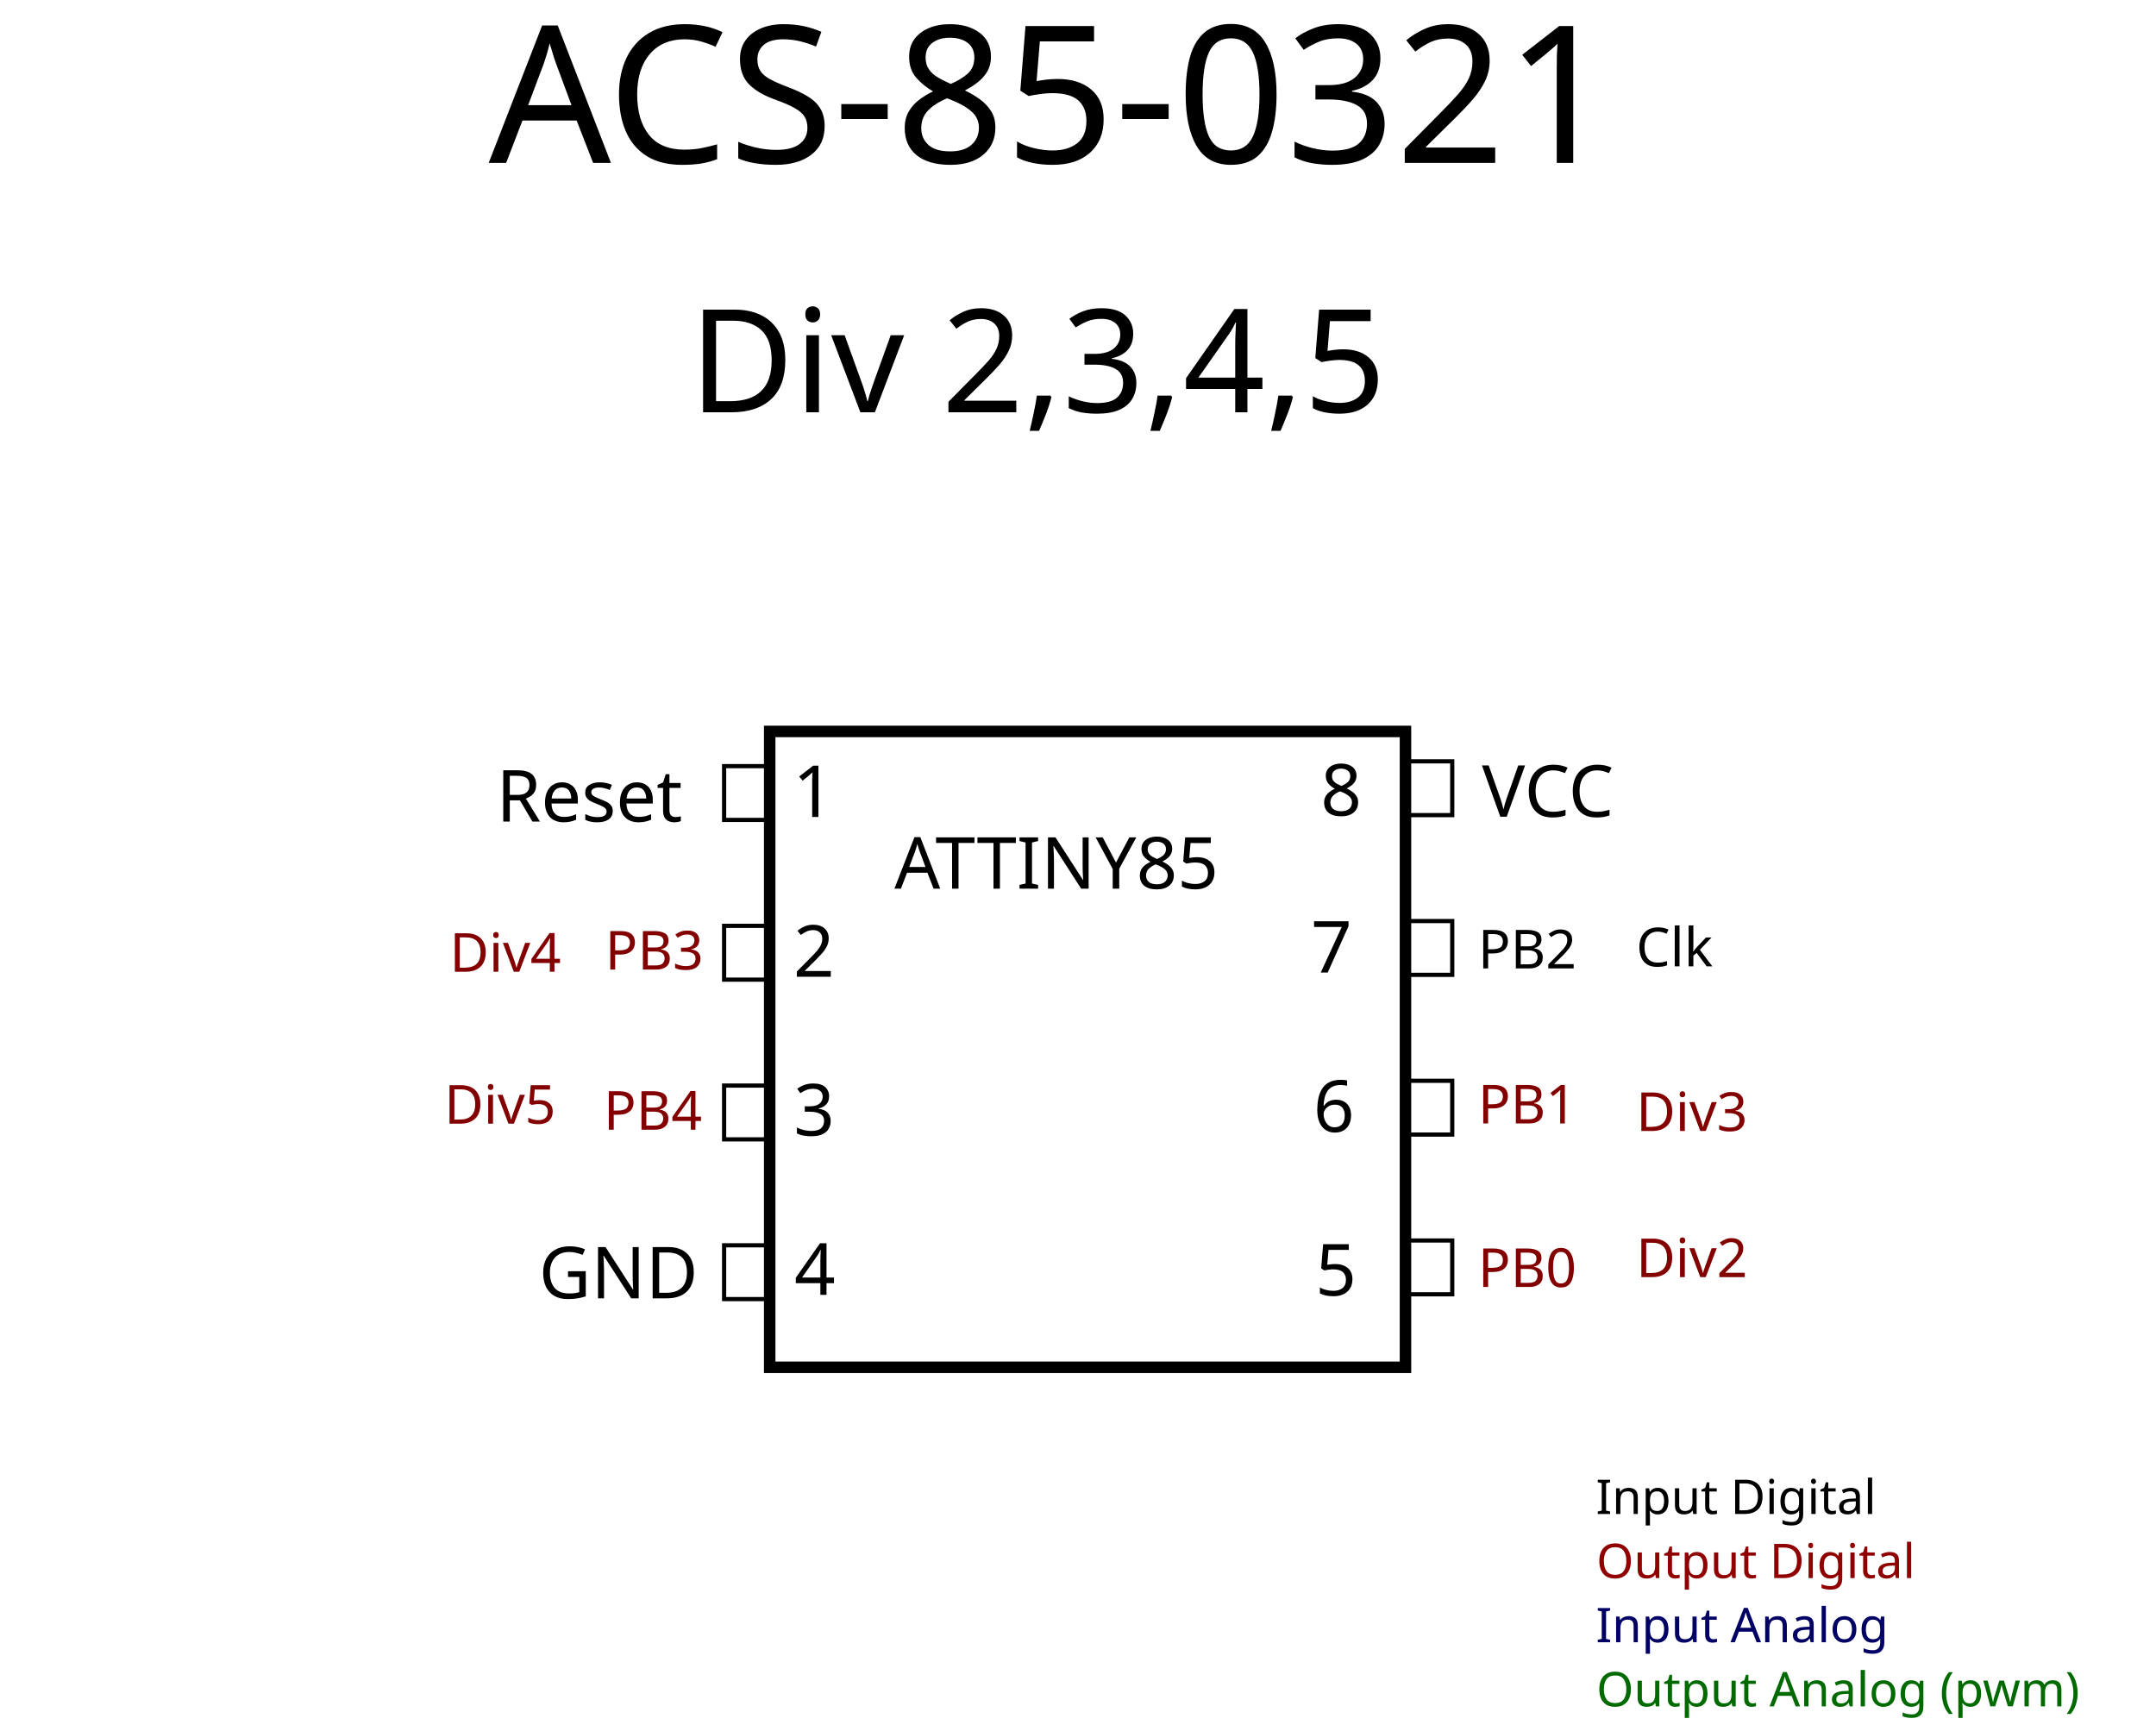
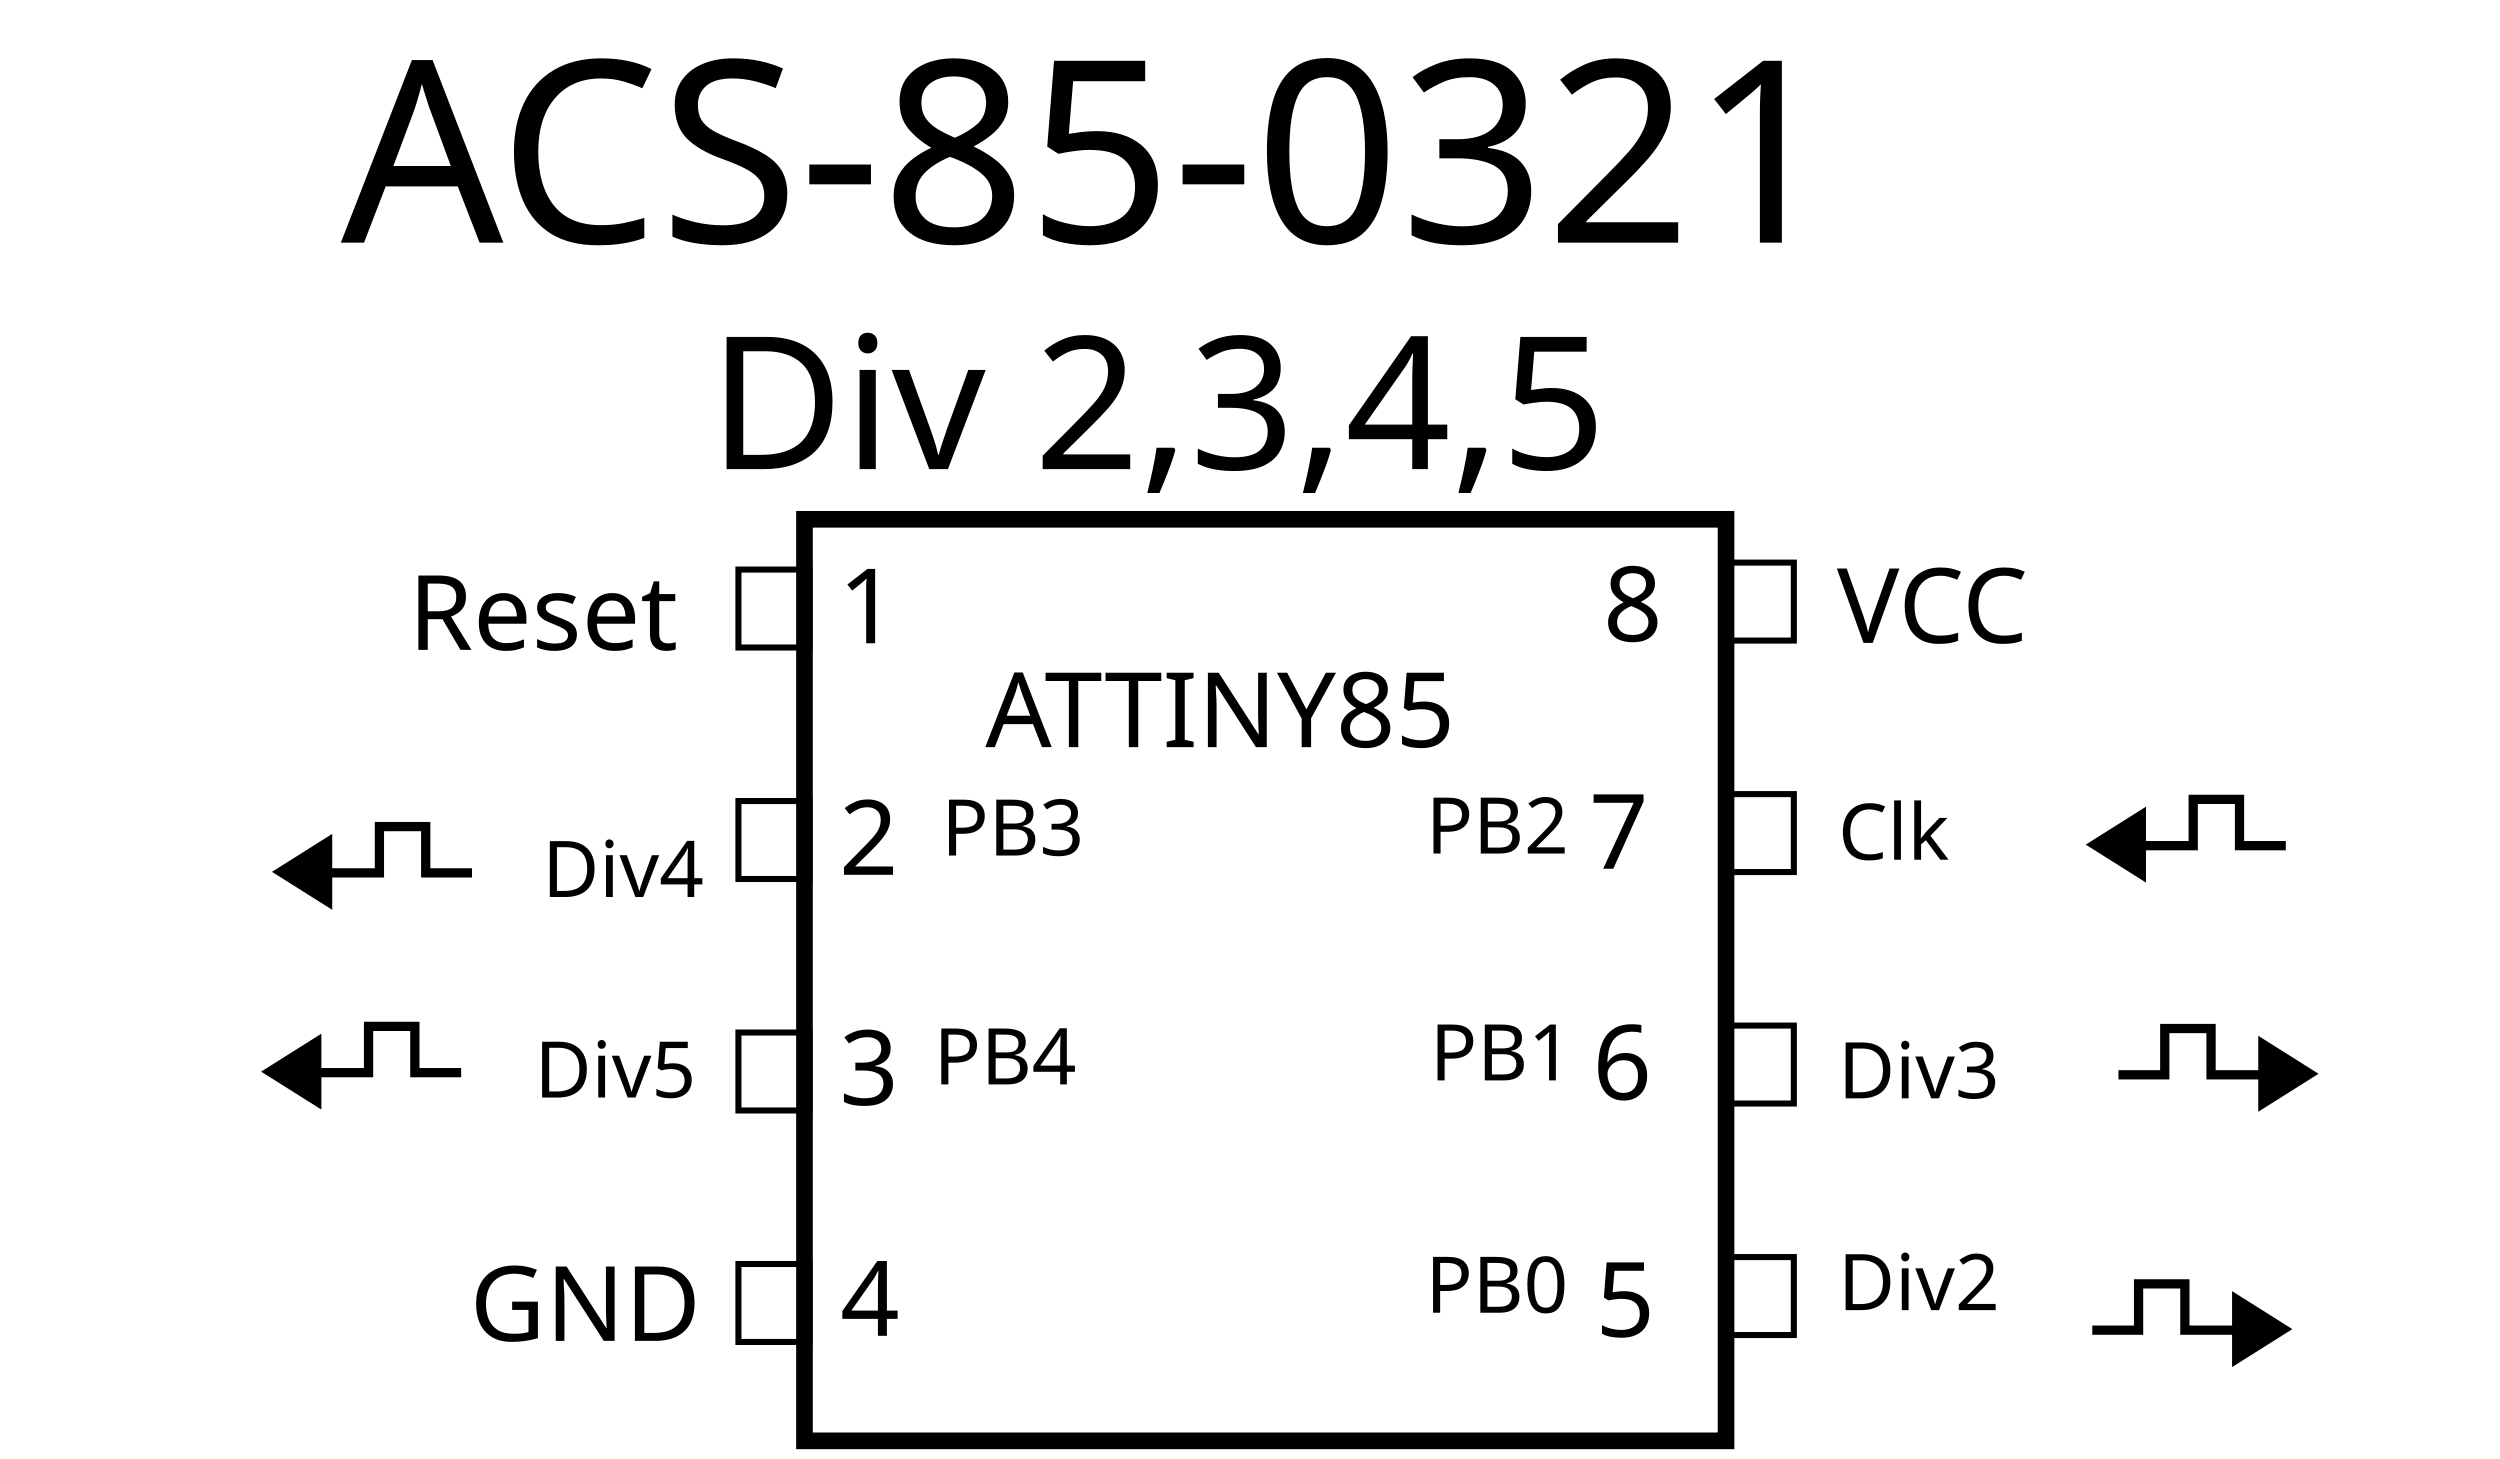
- <svg xmlns="http://www.w3.org/2000/svg" width="5in" height="4in" viewBox="0 0 450 360" id="svg2" version="1.1">
+ <svg xmlns="http://www.w3.org/2000/svg" width="3in" height="1.75in" viewBox="0 0 270 157.5" id="svg2" version="1.1">
  <defs id="defs4" />
-   <g id="layer1" transform="translate(0,-692.3622)">
-     <rect style="fill:none;fill-rule:evenodd;stroke:#000000;stroke-width:2.398;stroke-linecap:butt;stroke-linejoin:miter;stroke-miterlimit:4;stroke-dasharray:none;stroke-opacity:1" id="rect3344" width="132.702" height="132.702" x="160.649" y="845.011" />
-     <text xml:space="preserve" style="font-style:normal;font-weight:normal;font-size:40px;line-height:125%;font-family:sans-serif;letter-spacing:0px;word-spacing:0px;fill:#000000;fill-opacity:1;stroke:none;stroke-width:1px;stroke-linecap:butt;stroke-linejoin:miter;stroke-opacity:1" x="165.49" y="862.862" id="text4146">
-       <tspan id="tspan4148" x="165.49" y="862.862" style="font-size:15px">1</tspan>
-     </text>
-     <text xml:space="preserve" style="font-style:normal;font-weight:normal;font-size:40px;line-height:125%;font-family:sans-serif;letter-spacing:0px;word-spacing:0px;fill:#000000;fill-opacity:1;stroke:none;stroke-width:1px;stroke-linecap:butt;stroke-linejoin:miter;stroke-opacity:1" x="165.607" y="896.206" id="text4146-0">
-       <tspan id="tspan4148-1" x="165.607" y="896.206" style="font-size:15px">2</tspan>
-     </text>
-     <text xml:space="preserve" style="font-style:normal;font-weight:normal;font-size:40px;line-height:125%;font-family:sans-serif;letter-spacing:0px;word-spacing:0px;fill:#000000;fill-opacity:1;stroke:none;stroke-width:1px;stroke-linecap:butt;stroke-linejoin:miter;stroke-opacity:1" x="165.662" y="929.34" id="text4146-7">
-       <tspan id="tspan4148-4" x="165.662" y="929.34" style="font-size:15px">3</tspan>
-     </text>
-     <text xml:space="preserve" style="font-style:normal;font-weight:normal;font-size:40px;line-height:125%;font-family:sans-serif;letter-spacing:0px;word-spacing:0px;fill:#000000;fill-opacity:1;stroke:none;stroke-width:1px;stroke-linecap:butt;stroke-linejoin:miter;stroke-opacity:1" x="165.79" y="962.589" id="text4146-9">
-       <tspan id="tspan4148-8" x="165.79" y="962.589" style="font-size:15px">4</tspan>
-     </text>
-     <text xml:space="preserve" style="font-style:normal;font-weight:normal;font-size:40px;line-height:125%;font-family:sans-serif;letter-spacing:0px;word-spacing:0px;fill:#000000;fill-opacity:1;stroke:none;stroke-width:1px;stroke-linecap:butt;stroke-linejoin:miter;stroke-opacity:1" x="274.556" y="962.723" id="text4146-1">
-       <tspan id="tspan4148-2" x="274.556" y="962.723" style="font-size:15px">5</tspan>
-     </text>
-     <text xml:space="preserve" style="font-style:normal;font-weight:normal;font-size:40px;line-height:125%;font-family:sans-serif;letter-spacing:0px;word-spacing:0px;fill:#000000;fill-opacity:1;stroke:none;stroke-width:1px;stroke-linecap:butt;stroke-linejoin:miter;stroke-opacity:1" x="274.114" y="928.574" id="text4146-2">
-       <tspan id="tspan4148-7" x="274.114" y="928.574" style="font-size:15px">6</tspan>
-     </text>
-     <text xml:space="preserve" style="font-style:normal;font-weight:normal;font-size:40px;line-height:125%;font-family:sans-serif;letter-spacing:0px;word-spacing:0px;fill:#000000;fill-opacity:1;stroke:none;stroke-width:1px;stroke-linecap:butt;stroke-linejoin:miter;stroke-opacity:1" x="273.618" y="895.333" id="text4146-8">
-       <tspan id="tspan4148-3" x="273.618" y="895.333" style="font-size:15px">7</tspan>
-     </text>
-     <text xml:space="preserve" style="font-style:normal;font-weight:normal;font-size:40px;line-height:125%;font-family:sans-serif;letter-spacing:0px;word-spacing:0px;fill:#000000;fill-opacity:1;stroke:none;stroke-width:1px;stroke-linecap:butt;stroke-linejoin:miter;stroke-opacity:1" x="275.64" y="862.569" id="text4146-8-5">
-       <tspan id="tspan4148-3-6" x="275.64" y="862.569" style="font-size:15px">8</tspan>
-     </text>
-     <text xml:space="preserve" style="font-style:normal;font-weight:normal;font-size:40px;line-height:125%;font-family:sans-serif;letter-spacing:0px;word-spacing:0px;fill:#000000;fill-opacity:1;stroke:none;stroke-width:1px;stroke-linecap:butt;stroke-linejoin:miter;stroke-opacity:1" x="102" y="726.362" id="text4262">
-       <tspan id="tspan4264" x="102" y="726.362">ACS-85-0321</tspan>
-     </text>
-     <rect style="fill:none;fill-opacity:1;stroke:#000000;stroke-width:0.875;stroke-miterlimit:4;stroke-dasharray:none;stroke-opacity:1" id="rect4266" width="10.225" height="11.225" x="151.137" y="852.25" />
-     <rect style="fill:none;fill-opacity:1;stroke:#000000;stroke-width:0.875;stroke-miterlimit:4;stroke-dasharray:none;stroke-opacity:1" id="rect4266-7-9-4" width="10.225" height="11.225" x="151.137" y="952.25" />
-     <rect style="fill:none;fill-opacity:1;stroke:#000000;stroke-width:0.875;stroke-miterlimit:4;stroke-dasharray:none;stroke-opacity:1" id="rect4266-7-9-45" width="10.225" height="11.225" x="151.137" y="918.916" />
-     <rect style="fill:none;fill-opacity:1;stroke:#000000;stroke-width:0.875;stroke-miterlimit:4;stroke-dasharray:none;stroke-opacity:1" id="rect4266-7-9-5" width="10.225" height="11.225" x="151.137" y="885.583" />
-     <rect style="fill:none;fill-opacity:1;stroke:#000000;stroke-width:0.875;stroke-miterlimit:4;stroke-dasharray:none;stroke-opacity:1" id="rect4266-5" width="10.225" height="11.225" x="292.887" y="851.25" />
-     <rect style="fill:none;fill-opacity:1;stroke:#000000;stroke-width:0.875;stroke-miterlimit:4;stroke-dasharray:none;stroke-opacity:1" id="rect4266-7-9-4-4" width="10.225" height="11.225" x="292.887" y="951.25" />
-     <rect style="fill:none;fill-opacity:1;stroke:#000000;stroke-width:0.875;stroke-miterlimit:4;stroke-dasharray:none;stroke-opacity:1" id="rect4266-7-9-45-1" width="10.225" height="11.225" x="292.887" y="917.916" />
-     <rect style="fill:none;fill-opacity:1;stroke:#000000;stroke-width:0.875;stroke-miterlimit:4;stroke-dasharray:none;stroke-opacity:1" id="rect4266-7-9-5-8" width="10.225" height="11.225" x="292.887" y="884.583" />
-     <text xml:space="preserve" style="font-style:normal;font-weight:normal;font-size:40px;line-height:125%;font-family:sans-serif;letter-spacing:0px;word-spacing:0px;fill:#000000;fill-opacity:1;stroke:none;stroke-width:1px;stroke-linecap:butt;stroke-linejoin:miter;stroke-opacity:1" x="186.684" y="877.815" id="text4146-7-22">
-       <tspan id="tspan4148-4-3" x="186.684" y="877.815" style="font-size:15px">ATTINY85</tspan>
-     </text>
-     <text xml:space="preserve" style="font-style:normal;font-weight:normal;font-size:40px;line-height:125%;font-family:sans-serif;letter-spacing:0px;word-spacing:0px;fill:#000000;fill-opacity:1;stroke:none;stroke-width:1px;stroke-linecap:butt;stroke-linejoin:miter;stroke-opacity:1" x="112.45" y="963.315" id="text4146-7-22-4">
-       <tspan id="tspan4148-4-3-8" x="112.45" y="963.315" style="font-size:15px">GND</tspan>
-     </text>
-     <text xml:space="preserve" style="font-style:normal;font-weight:normal;font-size:40px;line-height:125%;font-family:sans-serif;letter-spacing:0px;word-spacing:0px;fill:#000000;fill-opacity:1;stroke:none;stroke-width:1px;stroke-linecap:butt;stroke-linejoin:miter;stroke-opacity:1" x="309.314" y="862.808" id="text4146-7-22-4-9">
-       <tspan id="tspan4148-4-3-8-0" x="309.314" y="862.808" style="font-size:15px">VCC</tspan>
-     </text>
-     <text xml:space="preserve" style="font-style:normal;font-weight:normal;font-size:40px;line-height:125%;font-family:sans-serif;letter-spacing:0px;word-spacing:0px;fill:#000000;fill-opacity:1;stroke:none;stroke-width:1px;stroke-linecap:butt;stroke-linejoin:miter;stroke-opacity:1" x="103.59" y="863.815" id="text4146-7-22-4-9-0">
-       <tspan id="tspan4148-4-3-8-0-8" x="103.59" y="863.815" style="font-size:15px">Reset</tspan>
-     </text>
-     <text xml:space="preserve" style="font-style:normal;font-weight:normal;font-size:40px;line-height:125%;font-family:sans-serif;letter-spacing:0px;word-spacing:0px;fill:#820000;fill-opacity:1;stroke:none;stroke-width:1px;stroke-linecap:butt;stroke-linejoin:miter;stroke-opacity:1;" x="308.494" y="926.815" id="text4146-7-22-4-9-2">
-       <tspan id="tspan4148-4-3-8-0-2" x="308.494" y="926.815" style="font-size:11.25px;fill:#820000;fill-opacity:1;">PB1</tspan>
-     </text>
-     <text xml:space="preserve" style="font-style:normal;font-weight:normal;font-size:40px;line-height:125%;font-family:sans-serif;letter-spacing:0px;word-spacing:0px;fill:#820000;fill-opacity:1;stroke:none;stroke-width:1px;stroke-linecap:butt;stroke-linejoin:miter;stroke-opacity:1;" x="308.494" y="960.949" id="text4146-7-22-4-9-2-4">
-       <tspan id="tspan4148-4-3-8-0-2-5" x="308.494" y="960.949" style="font-size:11.25px;fill:#820000;fill-opacity:1;">PB0</tspan>
-     </text>
-     <text xml:space="preserve" style="font-style:normal;font-weight:normal;font-size:40px;line-height:125%;font-family:sans-serif;letter-spacing:0px;word-spacing:0px;fill:#000000;fill-opacity:1;stroke:none;stroke-width:1px;stroke-linecap:butt;stroke-linejoin:miter;stroke-opacity:1" x="308.494" y="894.466" id="text4146-7-22-4-9-2-7">
-       <tspan id="tspan4148-4-3-8-0-2-2" x="308.494" y="894.466" style="font-size:11.25px">PB2</tspan>
-     </text>
-     <text xml:space="preserve" style="font-style:normal;font-weight:normal;font-size:40px;line-height:125%;font-family:sans-serif;letter-spacing:0px;word-spacing:0px;fill:#820000;fill-opacity:1;stroke:none;stroke-width:1px;stroke-linecap:butt;stroke-linejoin:miter;stroke-opacity:1" x="125.989" y="928.123" id="text4146-7-22-4-9-2-7-7">
-       <tspan id="tspan4148-4-3-8-0-2-2-3" x="125.989" y="928.123" style="font-size:11.25px;fill:#820000;fill-opacity:1">PB4</tspan>
-     </text>
-     <flowRoot xml:space="preserve" id="flowRoot4541" style="fill:black;stroke:none;stroke-opacity:1;stroke-width:1px;stroke-linejoin:miter;stroke-linecap:butt;fill-opacity:1;font-family:sans-serif;font-style:normal;font-weight:normal;font-size:40px;line-height:125%;letter-spacing:0px;word-spacing:0px">
+   <g id="layer1" transform="translate(0,-894.8622)">
+     <flowRoot xml:space="preserve" id="flowRoot4541" style="font-style:normal;font-weight:normal;font-size:40px;line-height:125%;font-family:sans-serif;letter-spacing:0px;word-spacing:0px;fill:#000000;fill-opacity:1;stroke:none;stroke-width:1px;stroke-linecap:butt;stroke-linejoin:miter;stroke-opacity:1">
      <flowRegion id="flowRegion4543">
        <rect id="rect4545" width="28" height="54" x="91.5" y="267.5" />
      </flowRegion>
      <flowPara id="flowPara4547" />
    </flowRoot>
-     <text xml:space="preserve" style="font-style:normal;font-weight:normal;font-size:40px;line-height:125%;font-family:sans-serif;letter-spacing:0px;word-spacing:0px;fill:#820000;fill-opacity:1;stroke:none;stroke-width:1px;stroke-linecap:butt;stroke-linejoin:miter;stroke-opacity:1" x="126.291" y="894.701" id="text4146-7-22-4-9-2-7-7-0-2">
-       <tspan id="tspan4148-4-3-8-0-2-2-3-8-3" x="126.291" y="894.701" style="font-size:11.25px;fill:#820000;fill-opacity:1">PB3</tspan>
-     </text>
-     <text xml:space="preserve" style="font-style:normal;font-weight:normal;font-size:10px;line-height:125%;font-family:sans-serif;letter-spacing:0px;word-spacing:0px;fill:#910000;fill-opacity:1;stroke:none;stroke-width:1px;stroke-linecap:butt;stroke-linejoin:miter;stroke-opacity:1" x="333.201" y="1021.705" id="text4146-7-22-4-9-2-7-7-0-2-9-5">
-       <tspan id="tspan4148-4-3-8-0-2-2-3-8-3-46-5" x="333.201" y="1021.705" style="font-size:10px;fill:#910000;fill-opacity:1">Output Digital</tspan>
-     </text>
-     <text xml:space="preserve" style="font-style:normal;font-weight:normal;font-size:10px;line-height:125%;font-family:sans-serif;letter-spacing:0px;word-spacing:0px;fill:#000000;fill-opacity:1;stroke:none;stroke-width:1px;stroke-linecap:butt;stroke-linejoin:miter;stroke-opacity:1" x="333.08" y="1008.32" id="text4146-7-22-4-9-2-7-7-0-2-9-5-9">
-       <tspan id="tspan4148-4-3-8-0-2-2-3-8-3-46-5-5" x="333.08" y="1008.32" style="font-size:10px">Input Digital</tspan>
-     </text>
-     <text xml:space="preserve" style="font-style:normal;font-weight:normal;font-size:10px;line-height:125%;font-family:sans-serif;letter-spacing:0px;word-spacing:0px;fill:#000065;fill-opacity:1;stroke:none;stroke-width:1px;stroke-linecap:butt;stroke-linejoin:miter;stroke-opacity:1" x="333.08" y="1035.09" id="text4146-7-22-4-9-2-7-7-0-2-9-5-5">
-       <tspan id="tspan4148-4-3-8-0-2-2-3-8-3-46-5-3" x="333.08" y="1035.09" style="font-size:10px;fill:#000065;fill-opacity:1">Input Analog</tspan>
-     </text>
-     <text xml:space="preserve" style="font-style:normal;font-weight:normal;font-size:10px;line-height:125%;font-family:sans-serif;letter-spacing:0px;word-spacing:0px;fill:#006900;fill-opacity:1;stroke:none;stroke-width:1px;stroke-linecap:butt;stroke-linejoin:miter;stroke-opacity:1" x="333.201" y="1048.474" id="text4146-7-22-4-9-2-7-7-0-2-9-5-5-7">
-       <tspan id="tspan4148-4-3-8-0-2-2-3-8-3-46-5-3-6" x="333.201" y="1048.474" style="font-size:10px;fill:#006900;fill-opacity:1">Output Analog (pwm)</tspan>
-     </text>
-     <text xml:space="preserve" style="font-style:normal;font-weight:normal;font-size:40px;line-height:125%;font-family:sans-serif;letter-spacing:0px;word-spacing:0px;fill:#820000;fill-opacity:1;stroke:none;stroke-width:1px;stroke-linecap:butt;stroke-linejoin:miter;stroke-opacity:1" x="93.846" y="895.163" id="text4146-7-22-4-9-2-7-7-0-2-8">
-       <tspan id="tspan4148-4-3-8-0-2-2-3-8-3-3" x="93.846" y="895.163" style="font-size:11.25px;fill:#820000;fill-opacity:1">Div4</tspan>
-     </text>
-     <text xml:space="preserve" style="font-style:normal;font-weight:normal;font-size:40px;line-height:125%;font-family:sans-serif;letter-spacing:0px;word-spacing:0px;fill:#820000;fill-opacity:1;stroke:none;stroke-width:1px;stroke-linecap:butt;stroke-linejoin:miter;stroke-opacity:1" x="92.731" y="926.87" id="text4146-7-22-4-9-2-7-7-0-2-8-2">
-       <tspan id="tspan4148-4-3-8-0-2-2-3-8-3-3-5" x="92.731" y="926.87" style="font-size:11.25px;fill:#820000;fill-opacity:1">Div5</tspan>
-     </text>
-     <text xml:space="preserve" style="font-style:normal;font-weight:normal;font-size:40px;line-height:125%;font-family:sans-serif;letter-spacing:0px;word-spacing:0px;fill:#000000;fill-opacity:1;stroke:none;stroke-width:1px;stroke-linecap:butt;stroke-linejoin:miter;stroke-opacity:1" x="341.489" y="894.037" id="text4146-7-22-4-9-2-7-5">
-       <tspan id="tspan4148-4-3-8-0-2-2-1" x="341.489" y="894.037" style="font-size:11.25px">Clk</tspan>
-     </text>
-     <text xml:space="preserve" style="font-style:normal;font-weight:normal;font-size:40px;line-height:125%;font-family:sans-serif;letter-spacing:0px;word-spacing:0px;fill:#820000;fill-opacity:1;stroke:none;stroke-width:1px;stroke-linecap:butt;stroke-linejoin:miter;stroke-opacity:1" x="341.489" y="928.394" id="text4146-7-22-4-9-2-7-5-0">
-       <tspan id="tspan4148-4-3-8-0-2-2-1-9" x="341.489" y="928.394" style="font-size:11.25px;fill:#820000;fill-opacity:1">Div3</tspan>
-     </text>
-     <text xml:space="preserve" style="font-style:normal;font-weight:normal;font-size:40px;line-height:125%;font-family:sans-serif;letter-spacing:0px;word-spacing:0px;fill:#820000;fill-opacity:1;stroke:none;stroke-width:1px;stroke-linecap:butt;stroke-linejoin:miter;stroke-opacity:1" x="341.489" y="958.894" id="text4146-7-22-4-9-2-7-5-8">
-       <tspan id="tspan4148-4-3-8-0-2-2-1-8" x="341.489" y="958.894" style="font-size:11.25px;fill:#820000;fill-opacity:1">Div2</tspan>
-     </text>
-     <flowRoot xml:space="preserve" id="flowRoot4280" style="fill:black;stroke:none;stroke-opacity:1;stroke-width:1px;stroke-linejoin:miter;stroke-linecap:butt;fill-opacity:1;font-family:sans-serif;font-style:normal;font-weight:normal;font-size:40px;line-height:125%;letter-spacing:0px;word-spacing:0px">
+     <flowRoot xml:space="preserve" id="flowRoot4280" style="font-style:normal;font-weight:normal;font-size:40px;line-height:125%;font-family:sans-serif;letter-spacing:0px;word-spacing:0px;fill:#000000;fill-opacity:1;stroke:none;stroke-width:1px;stroke-linecap:butt;stroke-linejoin:miter;stroke-opacity:1">
      <flowRegion id="flowRegion4282">
        <rect id="rect4284" width="63" height="44" x="228" y="104.5" />
      </flowRegion>
      <flowPara id="flowPara4286" />
    </flowRoot>
-     <text xml:space="preserve" style="font-style:normal;font-weight:normal;font-size:40px;line-height:125%;font-family:sans-serif;letter-spacing:0px;word-spacing:0px;fill:#000000;fill-opacity:1;stroke:none;stroke-width:1px;stroke-linecap:butt;stroke-linejoin:miter;stroke-opacity:1" x="143.844" y="778.404" id="text4262-9">
-       <tspan id="tspan4264-1" x="143.844" y="778.404" style="font-size:30px">Div 2,3,4,5</tspan>
+     <rect style="fill:none;fill-rule:evenodd;stroke:#000000;stroke-width:1.798;stroke-linecap:butt;stroke-linejoin:miter;stroke-miterlimit:4;stroke-dasharray:none;stroke-opacity:1" id="rect3344-9" width="99.527" height="99.527" x="86.884" y="950.946" />
+     <text xml:space="preserve" style="font-style:normal;font-weight:normal;font-size:30px;line-height:125%;font-family:sans-serif;letter-spacing:0px;word-spacing:0px;fill:#000000;fill-opacity:1;stroke:none;stroke-width:1px;stroke-linecap:butt;stroke-linejoin:miter;stroke-opacity:1" x="90.515" y="964.334" id="text4146-03">
+       <tspan id="tspan4148-80" x="90.515" y="964.334" style="font-size:11.25px">1</tspan>
    </text>
+     <text xml:space="preserve" style="font-style:normal;font-weight:normal;font-size:30px;line-height:125%;font-family:sans-serif;letter-spacing:0px;word-spacing:0px;fill:#000000;fill-opacity:1;stroke:none;stroke-width:1px;stroke-linecap:butt;stroke-linejoin:miter;stroke-opacity:1" x="90.603" y="989.342" id="text4146-0-7">
+       <tspan id="tspan4148-1-3" x="90.603" y="989.342" style="font-size:11.25px">2</tspan>
+     </text>
+     <text xml:space="preserve" style="font-style:normal;font-weight:normal;font-size:30px;line-height:125%;font-family:sans-serif;letter-spacing:0px;word-spacing:0px;fill:#000000;fill-opacity:1;stroke:none;stroke-width:1px;stroke-linecap:butt;stroke-linejoin:miter;stroke-opacity:1" x="90.644" y="1014.193" id="text4146-7-4">
+       <tspan id="tspan4148-4-9" x="90.644" y="1014.193" style="font-size:11.25px">3</tspan>
+     </text>
+     <text xml:space="preserve" style="font-style:normal;font-weight:normal;font-size:30px;line-height:125%;font-family:sans-serif;letter-spacing:0px;word-spacing:0px;fill:#000000;fill-opacity:1;stroke:none;stroke-width:1px;stroke-linecap:butt;stroke-linejoin:miter;stroke-opacity:1" x="90.74" y="1039.129" id="text4146-9-4">
+       <tspan id="tspan4148-8-5" x="90.74" y="1039.129" style="font-size:11.25px">4</tspan>
+     </text>
+     <text xml:space="preserve" style="font-style:normal;font-weight:normal;font-size:30px;line-height:125%;font-family:sans-serif;letter-spacing:0px;word-spacing:0px;fill:#000000;fill-opacity:1;stroke:none;stroke-width:1px;stroke-linecap:butt;stroke-linejoin:miter;stroke-opacity:1" x="172.314" y="1039.23" id="text4146-1-0">
+       <tspan id="tspan4148-2-8" x="172.314" y="1039.23" style="font-size:11.25px">5</tspan>
+     </text>
+     <text xml:space="preserve" style="font-style:normal;font-weight:normal;font-size:30px;line-height:125%;font-family:sans-serif;letter-spacing:0px;word-spacing:0px;fill:#000000;fill-opacity:1;stroke:none;stroke-width:1px;stroke-linecap:butt;stroke-linejoin:miter;stroke-opacity:1" x="171.983" y="1013.618" id="text4146-2-5">
+       <tspan id="tspan4148-7-3" x="171.983" y="1013.618" style="font-size:11.25px">6</tspan>
+     </text>
+     <text xml:space="preserve" style="font-style:normal;font-weight:normal;font-size:30px;line-height:125%;font-family:sans-serif;letter-spacing:0px;word-spacing:0px;fill:#000000;fill-opacity:1;stroke:none;stroke-width:1px;stroke-linecap:butt;stroke-linejoin:miter;stroke-opacity:1" x="171.611" y="988.688" id="text4146-8-7">
+       <tspan id="tspan4148-3-3" x="171.611" y="988.688" style="font-size:11.25px">7</tspan>
+     </text>
+     <text xml:space="preserve" style="font-style:normal;font-weight:normal;font-size:30px;line-height:125%;font-family:sans-serif;letter-spacing:0px;word-spacing:0px;fill:#000000;fill-opacity:1;stroke:none;stroke-width:1px;stroke-linecap:butt;stroke-linejoin:miter;stroke-opacity:1" x="173.128" y="964.114" id="text4146-8-5-1">
+       <tspan id="tspan4148-3-6-0" x="173.128" y="964.114" style="font-size:11.25px">8</tspan>
+     </text>
+     <text xml:space="preserve" style="font-style:normal;font-weight:normal;font-size:40px;line-height:125%;font-family:sans-serif;letter-spacing:0px;word-spacing:0px;fill:#000000;fill-opacity:1;stroke:none;stroke-width:1px;stroke-linecap:butt;stroke-linejoin:miter;stroke-opacity:1" x="36.814" y="921.068" id="text4262-95">
+       <tspan id="tspan4264-3" x="36.814" y="921.068" style="font-size:27.5px">ACS-85-0321</tspan>
+     </text>
+     <rect style="fill:none;fill-opacity:1;stroke:#000000;stroke-width:0.656;stroke-miterlimit:4;stroke-dasharray:none;stroke-opacity:1" id="rect4266-9" width="7.669" height="8.419" x="79.751" y="956.375" />
+     <rect style="fill:none;fill-opacity:1;stroke:#000000;stroke-width:0.656;stroke-miterlimit:4;stroke-dasharray:none;stroke-opacity:1" id="rect4266-7-9-4-6" width="7.669" height="8.419" x="79.751" y="1031.375" />
+     <rect style="fill:none;fill-opacity:1;stroke:#000000;stroke-width:0.656;stroke-miterlimit:4;stroke-dasharray:none;stroke-opacity:1" id="rect4266-7-9-45-8" width="7.669" height="8.419" x="79.751" y="1006.375" />
+     <rect style="fill:none;fill-opacity:1;stroke:#000000;stroke-width:0.656;stroke-miterlimit:4;stroke-dasharray:none;stroke-opacity:1" id="rect4266-7-9-5-4" width="7.669" height="8.419" x="79.751" y="981.375" />
+     <rect style="fill:none;fill-opacity:1;stroke:#000000;stroke-width:0.656;stroke-miterlimit:4;stroke-dasharray:none;stroke-opacity:1" id="rect4266-5-8" width="7.669" height="8.419" x="186.063" y="955.625" />
+     <rect style="fill:none;fill-opacity:1;stroke:#000000;stroke-width:0.656;stroke-miterlimit:4;stroke-dasharray:none;stroke-opacity:1" id="rect4266-7-9-4-4-9" width="7.669" height="8.419" x="186.063" y="1030.625" />
+     <rect style="fill:none;fill-opacity:1;stroke:#000000;stroke-width:0.656;stroke-miterlimit:4;stroke-dasharray:none;stroke-opacity:1" id="rect4266-7-9-45-1-6" width="7.669" height="8.419" x="186.063" y="1005.625" />
+     <rect style="fill:none;fill-opacity:1;stroke:#000000;stroke-width:0.656;stroke-miterlimit:4;stroke-dasharray:none;stroke-opacity:1" id="rect4266-7-9-5-8-6" width="7.669" height="8.419" x="186.063" y="980.625" />
+     <text xml:space="preserve" style="font-style:normal;font-weight:normal;font-size:30px;line-height:125%;font-family:sans-serif;letter-spacing:0px;word-spacing:0px;fill:#000000;fill-opacity:1;stroke:none;stroke-width:1px;stroke-linecap:butt;stroke-linejoin:miter;stroke-opacity:1" x="106.411" y="975.549" id="text4146-7-22-8">
+       <tspan id="tspan4148-4-3-3" x="106.411" y="975.549" style="font-size:11.25px">ATTINY85</tspan>
+     </text>
+     <text xml:space="preserve" style="font-style:normal;font-weight:normal;font-size:30px;line-height:125%;font-family:sans-serif;letter-spacing:0px;word-spacing:0px;fill:#000000;fill-opacity:1;stroke:none;stroke-width:1px;stroke-linecap:butt;stroke-linejoin:miter;stroke-opacity:1" x="50.735" y="1039.674" id="text4146-7-22-4-6">
+       <tspan id="tspan4148-4-3-8-05" x="50.735" y="1039.674" style="font-size:11.25px">GND</tspan>
+     </text>
+     <text xml:space="preserve" style="font-style:normal;font-weight:normal;font-size:30px;line-height:125%;font-family:sans-serif;letter-spacing:0px;word-spacing:0px;fill:#000000;fill-opacity:1;stroke:none;stroke-width:1px;stroke-linecap:butt;stroke-linejoin:miter;stroke-opacity:1" x="198.383" y="964.293" id="text4146-7-22-4-9-6">
+       <tspan id="tspan4148-4-3-8-0-83" x="198.383" y="964.293" style="font-size:11.25px">VCC</tspan>
+     </text>
+     <text xml:space="preserve" style="font-style:normal;font-weight:normal;font-size:30px;line-height:125%;font-family:sans-serif;letter-spacing:0px;word-spacing:0px;fill:#000000;fill-opacity:1;stroke:none;stroke-width:1px;stroke-linecap:butt;stroke-linejoin:miter;stroke-opacity:1" x="44.09" y="965.049" id="text4146-7-22-4-9-0-3">
+       <tspan id="tspan4148-4-3-8-0-8-7" x="44.09" y="965.049" style="font-size:11.25px">Reset</tspan>
+     </text>
+     <text xml:space="preserve" style="font-style:normal;font-weight:normal;font-size:30px;line-height:125%;font-family:sans-serif;letter-spacing:0px;word-spacing:0px;fill:#000000;fill-opacity:1;stroke:none;stroke-width:1px;stroke-linecap:butt;stroke-linejoin:miter;stroke-opacity:1" x="58.57" y="991.741" id="text4146-7-22-4-9-2-7-7-0-2-8-6">
+       <tspan id="tspan4148-4-3-8-0-2-2-3-8-3-3-2" x="58.57" y="991.741" style="font-size:8.438px;fill:#000000;fill-opacity:1">Div4</tspan>
+     </text>
+     <text xml:space="preserve" style="font-style:normal;font-weight:normal;font-size:30px;line-height:125%;font-family:sans-serif;letter-spacing:0px;word-spacing:0px;fill:#000000;fill-opacity:1;stroke:none;stroke-width:1px;stroke-linecap:butt;stroke-linejoin:miter;stroke-opacity:1" x="57.734" y="1013.4" id="text4146-7-22-4-9-2-7-7-0-2-8-2-8">
+       <tspan id="tspan4148-4-3-8-0-2-2-3-8-3-3-5-1" x="57.734" y="1013.4" style="font-size:8.438px;fill:#000000;fill-opacity:1">Div5</tspan>
+     </text>
+     <text xml:space="preserve" style="font-style:normal;font-weight:normal;font-size:30px;line-height:125%;font-family:sans-serif;letter-spacing:0px;word-spacing:0px;fill:#000000;fill-opacity:1;stroke:none;stroke-width:1px;stroke-linecap:butt;stroke-linejoin:miter;stroke-opacity:1" x="198.514" y="987.715" id="text4146-7-22-4-9-2-7-5-84">
+       <tspan id="tspan4148-4-3-8-0-2-2-1-94" x="198.514" y="987.715" style="font-size:8.438px;fill:#000000;fill-opacity:1">Clk</tspan>
+     </text>
+     <text xml:space="preserve" style="font-style:normal;font-weight:normal;font-size:30px;line-height:125%;font-family:sans-serif;letter-spacing:0px;word-spacing:0px;fill:#000000;fill-opacity:1;stroke:none;stroke-width:1px;stroke-linecap:butt;stroke-linejoin:miter;stroke-opacity:1" x="198.514" y="1013.483" id="text4146-7-22-4-9-2-7-5-0-8">
+       <tspan id="tspan4148-4-3-8-0-2-2-1-9-1" x="198.514" y="1013.483" style="font-size:8.438px;fill:#000000;fill-opacity:1">Div3</tspan>
+     </text>
+     <text xml:space="preserve" style="font-style:normal;font-weight:normal;font-size:30px;line-height:125%;font-family:sans-serif;letter-spacing:0px;word-spacing:0px;fill:#000000;fill-opacity:1;stroke:none;stroke-width:1px;stroke-linecap:butt;stroke-linejoin:miter;stroke-opacity:1" x="198.514" y="1036.358" id="text4146-7-22-4-9-2-7-5-8-9">
+       <tspan id="tspan4148-4-3-8-0-2-2-1-8-1" x="198.514" y="1036.358" style="font-size:8.438px;fill:#000000;fill-opacity:1">Div2</tspan>
+     </text>
+     <text xml:space="preserve" style="font-style:normal;font-weight:normal;font-size:40px;line-height:125%;font-family:sans-serif;letter-spacing:0px;word-spacing:0px;fill:#000000;fill-opacity:1;stroke:none;stroke-width:1px;stroke-linecap:butt;stroke-linejoin:miter;stroke-opacity:1" x="76.537" y="945.532" id="text4262-9-8">
+       <tspan id="tspan4264-1-5" x="76.537" y="945.532" style="font-size:20px">Div 2,3,4,5</tspan>
+     </text>
+     <text xml:space="preserve" style="font-style:normal;font-weight:normal;font-size:30px;line-height:125%;font-family:sans-serif;letter-spacing:0px;word-spacing:0px;fill:#040000;fill-opacity:1;stroke:none;stroke-width:1px;stroke-linecap:butt;stroke-linejoin:miter;stroke-opacity:1" x="101.681" y="987.258" id="text4146-7-22-4-9-2-7-7-0-2-5">
+       <tspan id="tspan4148-4-3-8-0-2-2-3-8-3-9" x="101.681" y="987.258" style="font-size:8.438px;fill:#040000;fill-opacity:1">PB3</tspan>
+     </text>
+     <text xml:space="preserve" style="font-style:normal;font-weight:normal;font-size:30px;line-height:125%;font-family:sans-serif;letter-spacing:0px;word-spacing:0px;fill:#040000;fill-opacity:1;stroke:none;stroke-width:1px;stroke-linecap:butt;stroke-linejoin:miter;stroke-opacity:1" x="98.652" y="1011.979" id="text4146-7-22-4-9-2-7-7-5">
+       <tspan id="tspan4148-4-3-8-0-2-2-3-3" x="98.652" y="1011.979" style="font-size:8.438px;fill:#040000;fill-opacity:1"> PB4</tspan>
+     </text>
+     <text xml:space="preserve" style="font-style:normal;font-weight:normal;font-size:30px;line-height:125%;font-family:sans-serif;letter-spacing:0px;word-spacing:0px;fill:#040000;fill-opacity:1;stroke:none;stroke-width:1px;stroke-linecap:butt;stroke-linejoin:miter;stroke-opacity:1" x="154.003" y="987.043" id="text4146-7-22-4-9-2-7-71">
+       <tspan id="tspan4148-4-3-8-0-2-2-32" x="154.003" y="987.043" style="font-size:8.438px;fill:#040000;fill-opacity:1">PB2</tspan>
+     </text>
+     <text xml:space="preserve" style="font-style:normal;font-weight:normal;font-size:30px;line-height:125%;font-family:sans-serif;letter-spacing:0px;word-spacing:0px;fill:#040000;fill-opacity:1;stroke:none;stroke-width:1px;stroke-linecap:butt;stroke-linejoin:miter;stroke-opacity:1" x="154.443" y="1011.543" id="text4146-7-22-4-9-2-2">
+       <tspan id="tspan4148-4-3-8-0-2-3" x="154.443" y="1011.543" style="font-size:8.438px;fill:#040000;fill-opacity:1">PB1</tspan>
+     </text>
+     <text xml:space="preserve" style="font-style:normal;font-weight:normal;font-size:30px;line-height:125%;font-family:sans-serif;letter-spacing:0px;word-spacing:0px;fill:#040000;fill-opacity:1;stroke:none;stroke-width:1px;stroke-linecap:butt;stroke-linejoin:miter;stroke-opacity:1" x="153.958" y="1036.638" id="text4146-7-22-4-9-2-4-5">
+       <tspan id="tspan4148-4-3-8-0-2-5-1" x="153.958" y="1036.638" style="font-size:8.438px;fill:#040000;fill-opacity:1">PB0</tspan>
+     </text>
+     <g id="g4917" transform="translate(30.97832,44.16068)">
+       <path id="path4202-3-3" d="m 197.816,966.782 5,0 0,-5 5,0 0,5 5,0 5,0 0,0" style="fill:none;fill-rule:evenodd;stroke:#000000;stroke-width:1px;stroke-linecap:butt;stroke-linejoin:miter;stroke-opacity:1" />
+       <path id="path4204-8-9" d="m 213.334,970.009 0,-6.679 5.301,3.34 z" style="fill:#000000;fill-rule:evenodd;stroke:#000000;stroke-width:0.841px;stroke-linecap:butt;stroke-linejoin:miter;stroke-opacity:1" />
+     </g>
+     <g id="g4917-9" transform="translate(28.14989,71.73784)">
+       <path id="path4202-3-3-7" d="m 197.816,966.782 5,0 0,-5 5,0 0,5 5,0 5,0 0,0" style="fill:none;fill-rule:evenodd;stroke:#000000;stroke-width:1px;stroke-linecap:butt;stroke-linejoin:miter;stroke-opacity:1" />
+       <path id="path4204-8-9-4" d="m 213.334,970.009 0,-6.679 5.301,3.34 z" style="fill:#000000;fill-rule:evenodd;stroke:#000000;stroke-width:0.841px;stroke-linecap:butt;stroke-linejoin:miter;stroke-opacity:1" />
+     </g>
+     <g id="g4917-7" transform="matrix(-1,0,0,1,444.6827,19.41194)">
+       <path id="path4202-3-3-1" d="m 197.816,966.782 5,0 0,-5 5,0 0,5 5,0 5,0 0,0" style="fill:none;fill-rule:evenodd;stroke:#000000;stroke-width:1px;stroke-linecap:butt;stroke-linejoin:miter;stroke-opacity:1" />
+       <path id="path4204-8-9-9" d="m 213.334,970.009 0,-6.679 5.301,3.34 z" style="fill:#000000;fill-rule:evenodd;stroke:#000000;stroke-width:0.841px;stroke-linecap:butt;stroke-linejoin:miter;stroke-opacity:1" />
+     </g>
+     <g id="g4917-93" transform="matrix(-1,0,0,1,248.7933,22.35129)">
+       <path id="path4202-3-3-6" d="m 197.816,966.782 5,0 0,-5 5,0 0,5 5,0 5,0 0,0" style="fill:none;fill-rule:evenodd;stroke:#000000;stroke-width:1px;stroke-linecap:butt;stroke-linejoin:miter;stroke-opacity:1" />
+       <path id="path4204-8-9-8" d="m 213.334,970.009 0,-6.679 5.301,3.34 z" style="fill:#000000;fill-rule:evenodd;stroke:#000000;stroke-width:0.841px;stroke-linecap:butt;stroke-linejoin:miter;stroke-opacity:1" />
+     </g>
+     <g id="g4917-9-2" transform="matrix(-1,0,0,1,247.6217,43.92845)">
+       <path id="path4202-3-3-7-8" d="m 197.816,966.782 5,0 0,-5 5,0 0,5 5,0 5,0 0,0" style="fill:none;fill-rule:evenodd;stroke:#000000;stroke-width:1px;stroke-linecap:butt;stroke-linejoin:miter;stroke-opacity:1" />
+       <path id="path4204-8-9-4-0" d="m 213.334,970.009 0,-6.679 5.301,3.34 z" style="fill:#000000;fill-rule:evenodd;stroke:#000000;stroke-width:0.841px;stroke-linecap:butt;stroke-linejoin:miter;stroke-opacity:1" />
+     </g>
  </g>
</svg>
